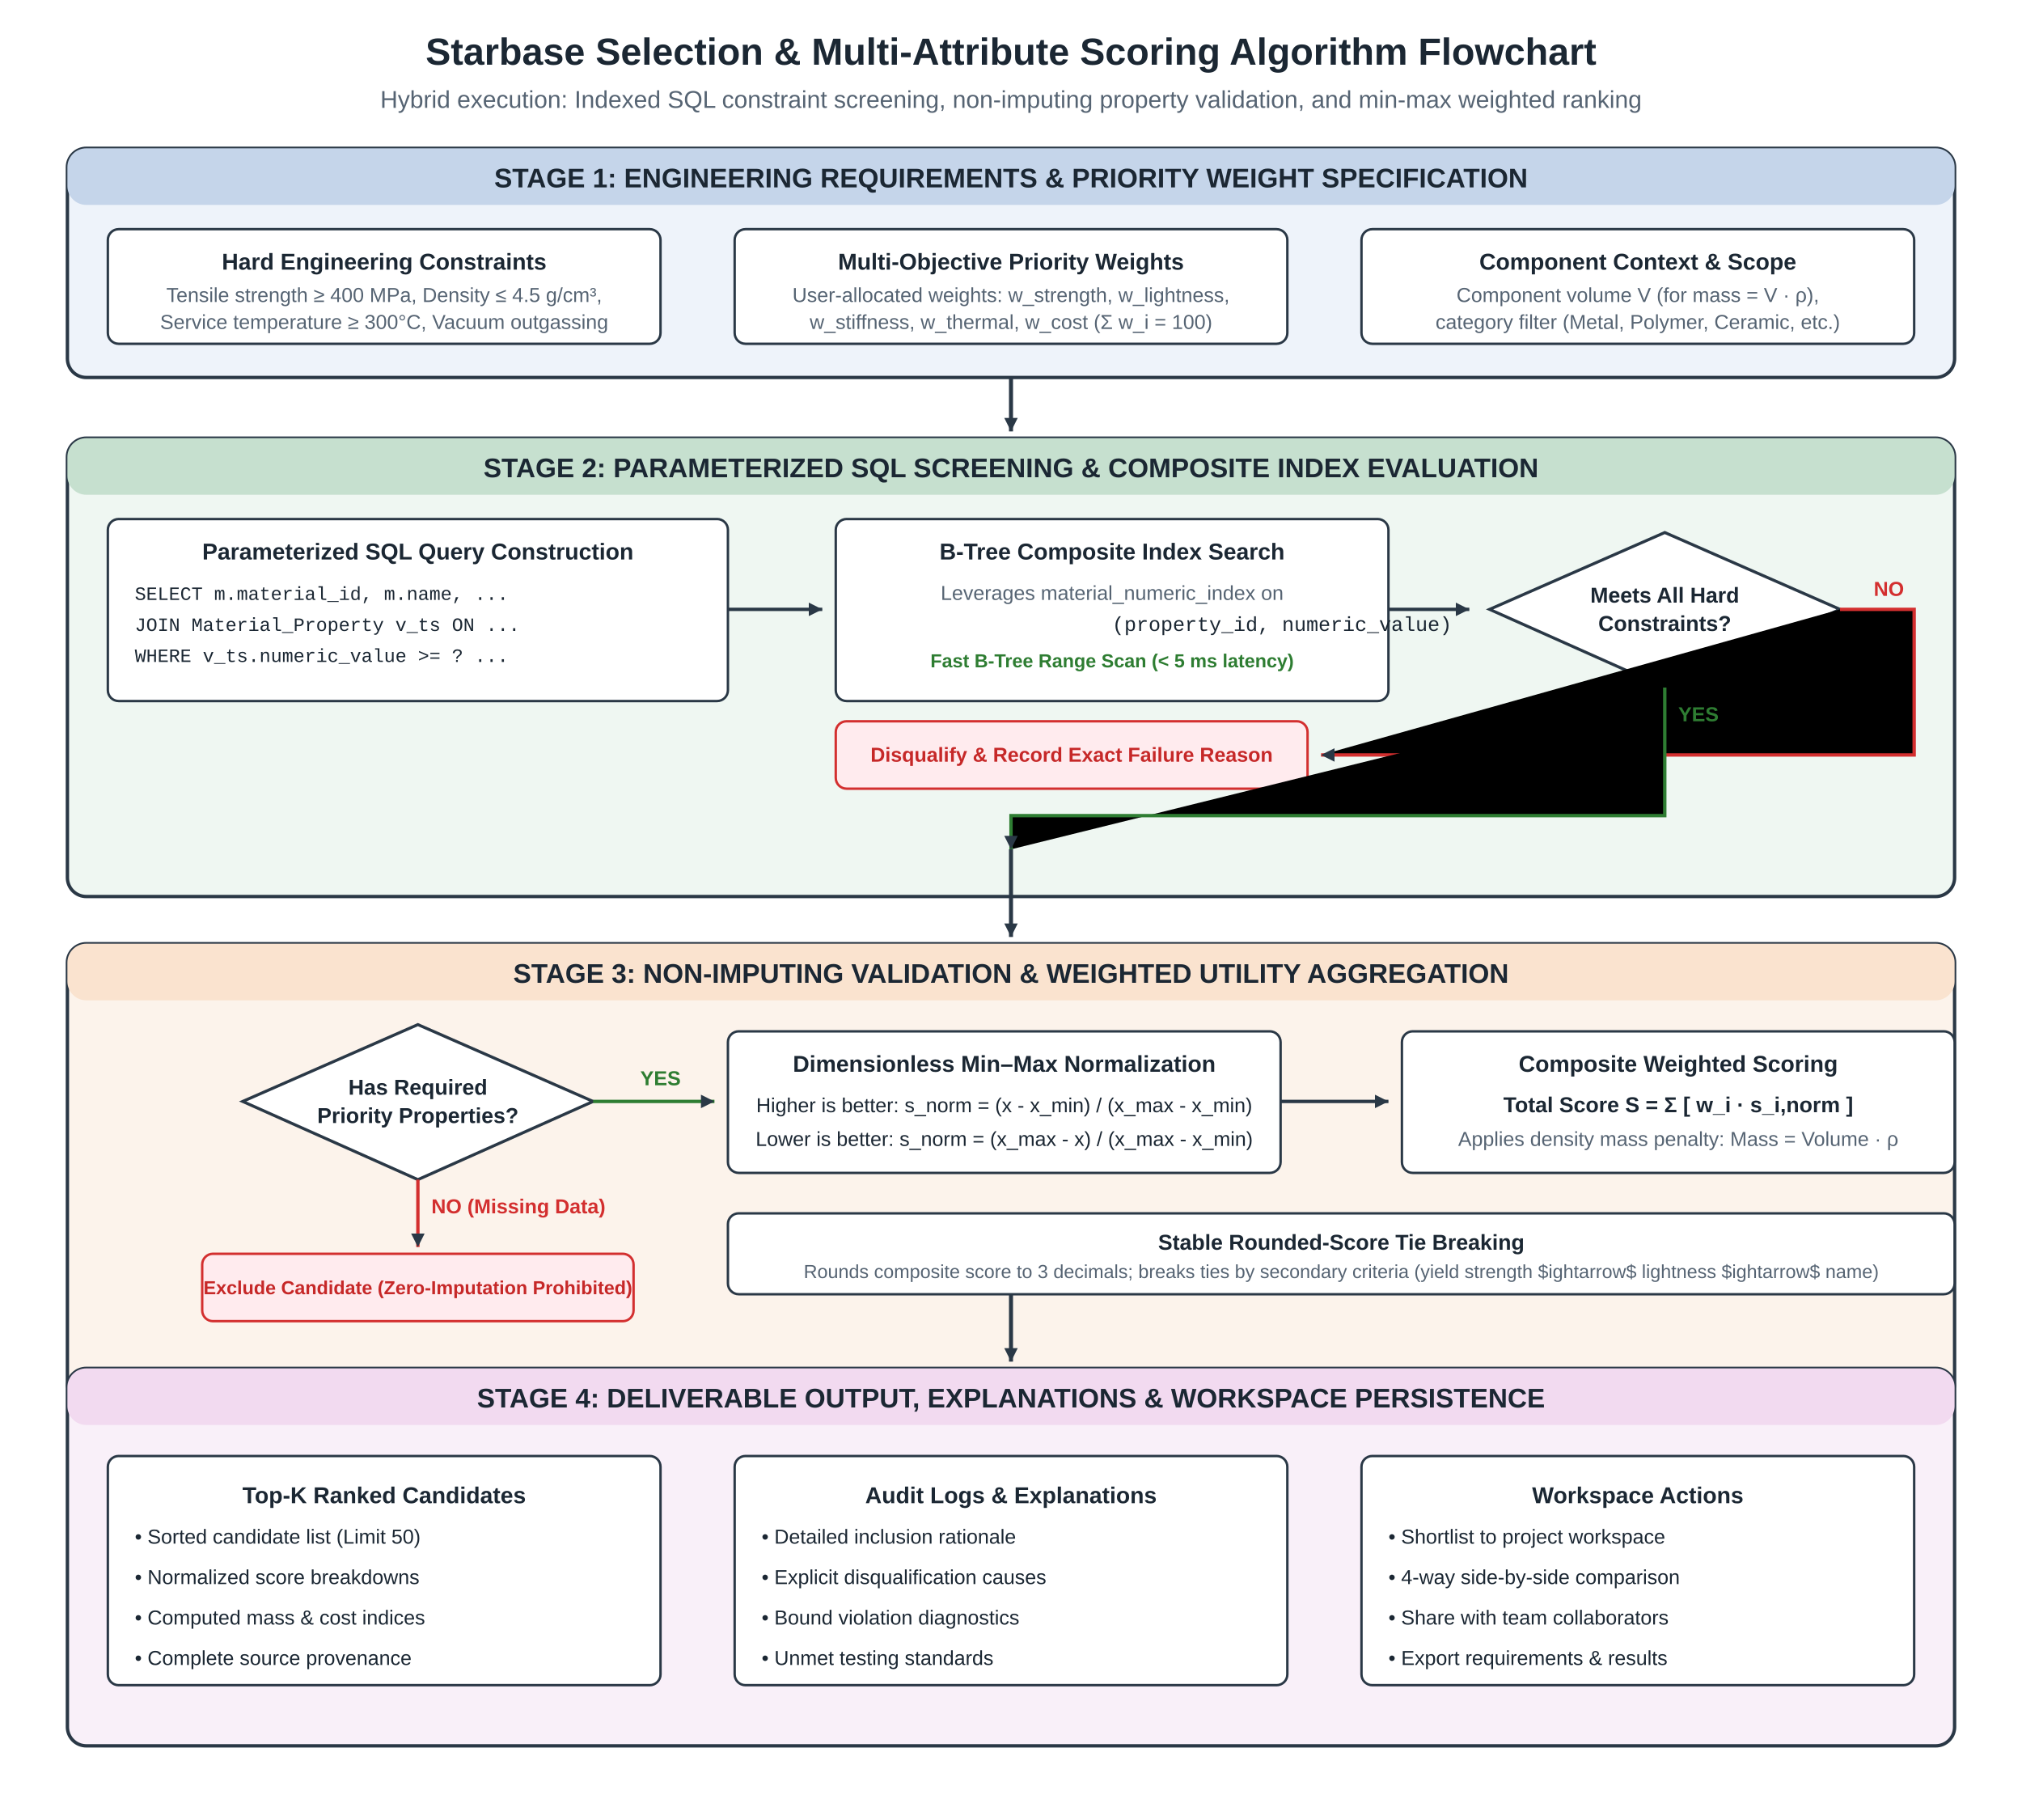
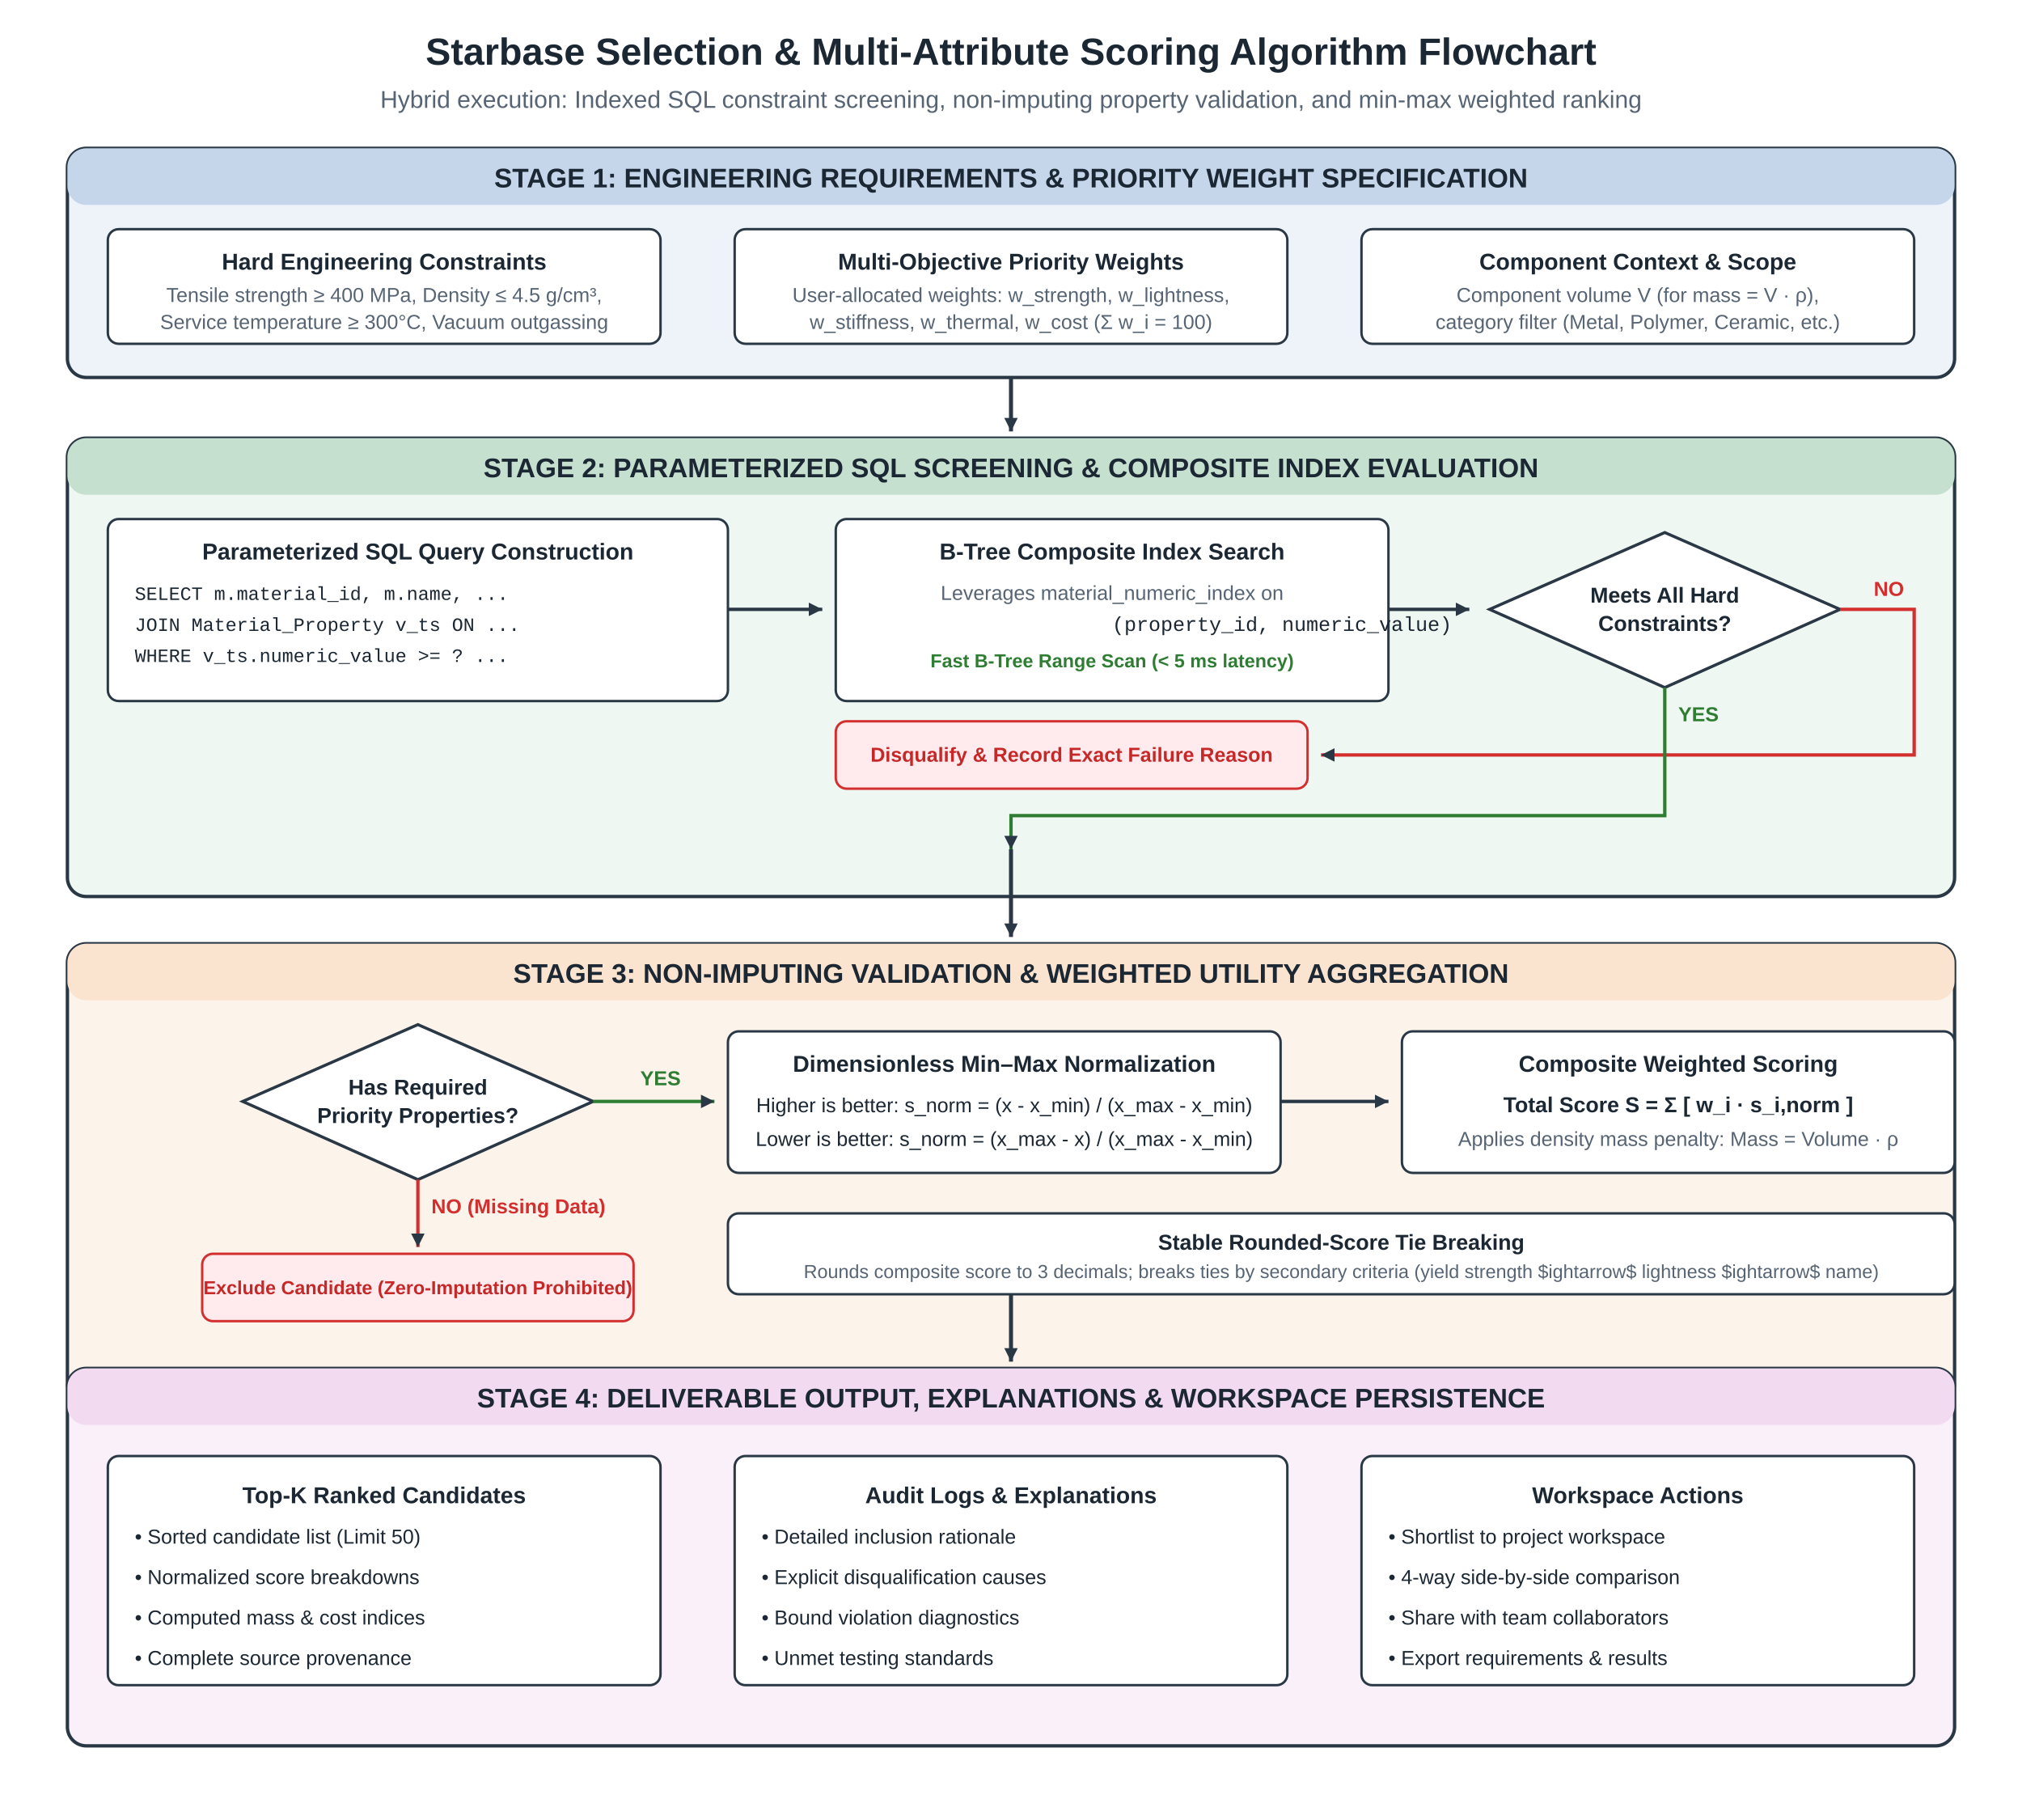
<svg xmlns="http://www.w3.org/2000/svg" width="1500" height="1350" viewBox="0 0 1500 1350" font-family="Carlito, Calibri, Arial, sans-serif" role="img" aria-label="Starbase material selection and multi-criteria scoring algorithm">
  <defs>
    <marker id="ah" viewBox="0 0 12 12" refX="11" refY="6" markerWidth="12" markerHeight="12" markerUnits="userSpaceOnUse" orient="auto">
      <path d="M1,1 L11,6 L1,11 Z" fill="#2a3846" />
    </marker>
  </defs>
  <rect width="1500" height="1350" fill="#ffffff" />
  <text x="750" y="48" font-size="28" font-weight="700" fill="#1b2733" text-anchor="middle">Starbase Selection &amp; Multi-Attribute Scoring Algorithm Flowchart</text>
  <text x="750" y="80" font-size="18" font-weight="400" fill="#566473" text-anchor="middle">Hybrid execution: Indexed SQL constraint screening, non-imputing property validation, and min-max weighted ranking</text>
  <rect x="50" y="110" width="1400" height="170" rx="14" fill="#eef3fa" stroke="#2a3846" stroke-width="2.5" />
  <rect x="50" y="110" width="1400" height="42" rx="14" fill="#c5d5ea" stroke="none" />
  <text x="750" y="139" font-size="20" font-weight="700" fill="#1b2733" text-anchor="middle">STAGE 1: ENGINEERING REQUIREMENTS &amp; PRIORITY WEIGHT SPECIFICATION</text>
  <rect x="80" y="170" width="410" height="85" rx="8" fill="#ffffff" stroke="#2a3846" stroke-width="1.8" />
  <text x="285" y="200" font-size="17" font-weight="700" fill="#1b2733" text-anchor="middle">Hard Engineering Constraints</text>
  <text x="285" y="224" font-size="15" fill="#566473" text-anchor="middle">Tensile strength ≥ 400 MPa, Density ≤ 4.5 g/cm³,</text>
  <text x="285" y="244" font-size="15" fill="#566473" text-anchor="middle">Service temperature ≥ 300°C, Vacuum outgassing</text>
  <rect x="545" y="170" width="410" height="85" rx="8" fill="#ffffff" stroke="#2a3846" stroke-width="1.8" />
  <text x="750" y="200" font-size="17" font-weight="700" fill="#1b2733" text-anchor="middle">Multi-Objective Priority Weights</text>
  <text x="750" y="224" font-size="15" fill="#566473" text-anchor="middle">User-allocated weights: w_strength, w_lightness,</text>
  <text x="750" y="244" font-size="15" fill="#566473" text-anchor="middle">w_stiffness, w_thermal, w_cost (Σ w_i = 100)</text>
  <rect x="1010" y="170" width="410" height="85" rx="8" fill="#ffffff" stroke="#2a3846" stroke-width="1.8" />
  <text x="1215" y="200" font-size="17" font-weight="700" fill="#1b2733" text-anchor="middle">Component Context &amp; Scope</text>
  <text x="1215" y="224" font-size="15" fill="#566473" text-anchor="middle">Component volume V (for mass = V · ρ),</text>
  <text x="1215" y="244" font-size="15" fill="#566473" text-anchor="middle">category filter (Metal, Polymer, Ceramic, etc.)</text>
  <line x1="750" y1="280" x2="750" y2="320" stroke="#2a3846" stroke-width="3" marker-end="url(#ah)" />
  <rect x="50" y="325" width="1400" height="340" rx="14" fill="#eff7f2" stroke="#2a3846" stroke-width="2.5" />
  <rect x="50" y="325" width="1400" height="42" rx="14" fill="#c6e0cf" stroke="none" />
  <text x="750" y="354" font-size="20" font-weight="700" fill="#1b2733" text-anchor="middle">STAGE 2: PARAMETERIZED SQL SCREENING &amp; COMPOSITE INDEX EVALUATION</text>
  <rect x="80" y="385" width="460" height="135" rx="8" fill="#ffffff" stroke="#2a3846" stroke-width="1.8" />
  <text x="310" y="415" font-size="17" font-weight="700" fill="#1b2733" text-anchor="middle">Parameterized SQL Query Construction</text>
  <text x="100" y="445" font-size="14" font-family="Courier New, monospace" fill="#1b2733">SELECT m.material_id, m.name, ...</text>
  <text x="100" y="468" font-size="14" font-family="Courier New, monospace" fill="#1b2733">JOIN Material_Property v_ts ON ...</text>
  <text x="100" y="491" font-size="14" font-family="Courier New, monospace" fill="#1b2733">WHERE v_ts.numeric_value &gt;= ? ...</text>
-   <path d="M 540,452 L 610,452" stroke="#2a3846" stroke-width="2.5" marker-end="url(#ah)" />
+   <path fill="none" d="M 540,452 L 610,452" stroke="#2a3846" stroke-width="2.5" marker-end="url(#ah)" />
  <rect x="620" y="385" width="410" height="135" rx="8" fill="#ffffff" stroke="#2a3846" stroke-width="1.8" />
  <text x="825" y="415" font-size="17" font-weight="700" fill="#1b2733" text-anchor="middle">B-Tree Composite Index Search</text>
  <text x="825" y="445" font-size="15" fill="#566473" text-anchor="middle">Leverages material_numeric_index on</text>
  <text x="825" y="468" font-size="15" font-family="Courier New, monospace" fill="#1b2733">(property_id, numeric_value)</text>
  <text x="825" y="495" font-size="14" font-weight="700" fill="#2e7d32" text-anchor="middle">Fast B-Tree Range Scan (&lt; 5 ms latency)</text>
-   <path d="M 1030,452 L 1090,452" stroke="#2a3846" stroke-width="2.5" marker-end="url(#ah)" />
+   <path fill="none" d="M 1030,452 L 1090,452" stroke="#2a3846" stroke-width="2.5" marker-end="url(#ah)" />
  <polygon points="1235,395 1365,452 1235,510 1105,452" fill="#ffffff" stroke="#2a3846" stroke-width="2.2" />
  <text x="1235" y="447" font-size="16" font-weight="700" fill="#1b2733" text-anchor="middle">Meets All Hard</text>
  <text x="1235" y="468" font-size="16" font-weight="700" fill="#1b2733" text-anchor="middle">Constraints?</text>
-   <path d="M 1365,452 L 1420,452 L 1420,560 L 980,560" stroke="#d32f2f" stroke-width="2.5" marker-end="url(#ah)" />
+   <path fill="none" d="M 1365,452 L 1420,452 L 1420,560 L 980,560" stroke="#d32f2f" stroke-width="2.5" marker-end="url(#ah)" />
  <text x="1390" y="442" font-size="15" font-weight="700" fill="#d32f2f">NO</text>
  <rect x="620" y="535" width="350" height="50" rx="8" fill="#ffebee" stroke="#d32f2f" stroke-width="1.8" />
  <text x="795" y="565" font-size="15" font-weight="700" fill="#c62828" text-anchor="middle">Disqualify &amp; Record Exact Failure Reason</text>
-   <path d="M 1235,510 L 1235,605 L 750,605 L 750,630" stroke="#2e7d32" stroke-width="2.5" marker-end="url(#ah)" />
+   <path fill="none" d="M 1235,510 L 1235,605 L 750,605 L 750,630" stroke="#2e7d32" stroke-width="2.5" marker-end="url(#ah)" />
  <text x="1245" y="535" font-size="15" font-weight="700" fill="#2e7d32">YES</text>
  <line x1="750" y1="630" x2="750" y2="695" stroke="#2a3846" stroke-width="3" marker-end="url(#ah)" />
  <rect x="50" y="700" width="1400" height="340" rx="14" fill="#fcf3eb" stroke="#2a3846" stroke-width="2.5" />
  <rect x="50" y="700" width="1400" height="42" rx="14" fill="#fae3cf" stroke="none" />
  <text x="750" y="729" font-size="20" font-weight="700" fill="#1b2733" text-anchor="middle">STAGE 3: NON-IMPUTING VALIDATION &amp; WEIGHTED UTILITY AGGREGATION</text>
  <polygon points="310,760 440,817 310,875 180,817" fill="#ffffff" stroke="#2a3846" stroke-width="2.2" />
  <text x="310" y="812" font-size="16" font-weight="700" fill="#1b2733" text-anchor="middle">Has Required</text>
  <text x="310" y="833" font-size="16" font-weight="700" fill="#1b2733" text-anchor="middle">Priority Properties?</text>
-   <path d="M 310,875 L 310,925" stroke="#d32f2f" stroke-width="2.5" marker-end="url(#ah)" />
+   <path fill="none" d="M 310,875 L 310,925" stroke="#d32f2f" stroke-width="2.5" marker-end="url(#ah)" />
  <text x="320" y="900" font-size="15" font-weight="700" fill="#d32f2f">NO (Missing Data)</text>
  <rect x="150" y="930" width="320" height="50" rx="8" fill="#ffebee" stroke="#d32f2f" stroke-width="1.8" />
  <text x="310" y="960" font-size="14" font-weight="700" fill="#c62828" text-anchor="middle">Exclude Candidate (Zero-Imputation Prohibited)</text>
-   <path d="M 440,817 L 530,817" stroke="#2e7d32" stroke-width="2.5" marker-end="url(#ah)" />
+   <path fill="none" d="M 440,817 L 530,817" stroke="#2e7d32" stroke-width="2.5" marker-end="url(#ah)" />
  <text x="475" y="805" font-size="15" font-weight="700" fill="#2e7d32">YES</text>
  <rect x="540" y="765" width="410" height="105" rx="8" fill="#ffffff" stroke="#2a3846" stroke-width="1.8" />
  <text x="745" y="795" font-size="17" font-weight="700" fill="#1b2733" text-anchor="middle">Dimensionless Min–Max Normalization</text>
  <text x="745" y="825" font-size="15" fill="#1b2733" text-anchor="middle">Higher is better: s_norm = (x - x_min) / (x_max - x_min)</text>
  <text x="745" y="850" font-size="15" fill="#1b2733" text-anchor="middle">Lower is better: s_norm = (x_max - x) / (x_max - x_min)</text>
-   <path d="M 950,817 L 1030,817" stroke="#2a3846" stroke-width="2.5" marker-end="url(#ah)" />
+   <path fill="none" d="M 950,817 L 1030,817" stroke="#2a3846" stroke-width="2.5" marker-end="url(#ah)" />
  <rect x="1040" y="765" width="410" height="105" rx="8" fill="#ffffff" stroke="#2a3846" stroke-width="1.8" />
  <text x="1245" y="795" font-size="17" font-weight="700" fill="#1b2733" text-anchor="middle">Composite Weighted Scoring</text>
  <text x="1245" y="825" font-size="16" font-weight="700" fill="#1b2733" text-anchor="middle">Total Score S = Σ [ w_i · s_i,norm ]</text>
  <text x="1245" y="850" font-size="15" fill="#566473" text-anchor="middle">Applies density mass penalty: Mass = Volume · ρ</text>
  <rect x="540" y="900" width="910" height="60" rx="8" fill="#ffffff" stroke="#2a3846" stroke-width="1.8" />
  <text x="995" y="927" font-size="16" font-weight="700" fill="#1b2733" text-anchor="middle">Stable Rounded-Score Tie Breaking</text>
  <text x="995" y="948" font-size="14" fill="#566473" text-anchor="middle">Rounds composite score to 3 decimals; breaks ties by secondary criteria (yield strength $
ightarrow$ lightness $
ightarrow$ name)</text>
  <line x1="750" y1="960" x2="750" y2="1010" stroke="#2a3846" stroke-width="3" marker-end="url(#ah)" />
  <rect x="50" y="1015" width="1400" height="280" rx="14" fill="#f9f0f9" stroke="#2a3846" stroke-width="2.5" />
  <rect x="50" y="1015" width="1400" height="42" rx="14" fill="#f2daf0" stroke="none" />
  <text x="750" y="1044" font-size="20" font-weight="700" fill="#1b2733" text-anchor="middle">STAGE 4: DELIVERABLE OUTPUT, EXPLANATIONS &amp; WORKSPACE PERSISTENCE</text>
  <rect x="80" y="1080" width="410" height="170" rx="8" fill="#ffffff" stroke="#2a3846" stroke-width="1.8" />
  <text x="285" y="1115" font-size="17" font-weight="700" fill="#1b2733" text-anchor="middle">Top-K Ranked Candidates</text>
  <text x="100" y="1145" font-size="15" fill="#1b2733">• Sorted candidate list (Limit 50)</text>
  <text x="100" y="1175" font-size="15" fill="#1b2733">• Normalized score breakdowns</text>
  <text x="100" y="1205" font-size="15" fill="#1b2733">• Computed mass &amp; cost indices</text>
  <text x="100" y="1235" font-size="15" fill="#1b2733">• Complete source provenance</text>
  <rect x="545" y="1080" width="410" height="170" rx="8" fill="#ffffff" stroke="#2a3846" stroke-width="1.8" />
  <text x="750" y="1115" font-size="17" font-weight="700" fill="#1b2733" text-anchor="middle">Audit Logs &amp; Explanations</text>
  <text x="565" y="1145" font-size="15" fill="#1b2733">• Detailed inclusion rationale</text>
  <text x="565" y="1175" font-size="15" fill="#1b2733">• Explicit disqualification causes</text>
  <text x="565" y="1205" font-size="15" fill="#1b2733">• Bound violation diagnostics</text>
  <text x="565" y="1235" font-size="15" fill="#1b2733">• Unmet testing standards</text>
  <rect x="1010" y="1080" width="410" height="170" rx="8" fill="#ffffff" stroke="#2a3846" stroke-width="1.8" />
  <text x="1215" y="1115" font-size="17" font-weight="700" fill="#1b2733" text-anchor="middle">Workspace Actions</text>
  <text x="1030" y="1145" font-size="15" fill="#1b2733">• Shortlist to project workspace</text>
  <text x="1030" y="1175" font-size="15" fill="#1b2733">• 4-way side-by-side comparison</text>
  <text x="1030" y="1205" font-size="15" fill="#1b2733">• Share with team collaborators</text>
  <text x="1030" y="1235" font-size="15" fill="#1b2733">• Export requirements &amp; results</text>
</svg>
